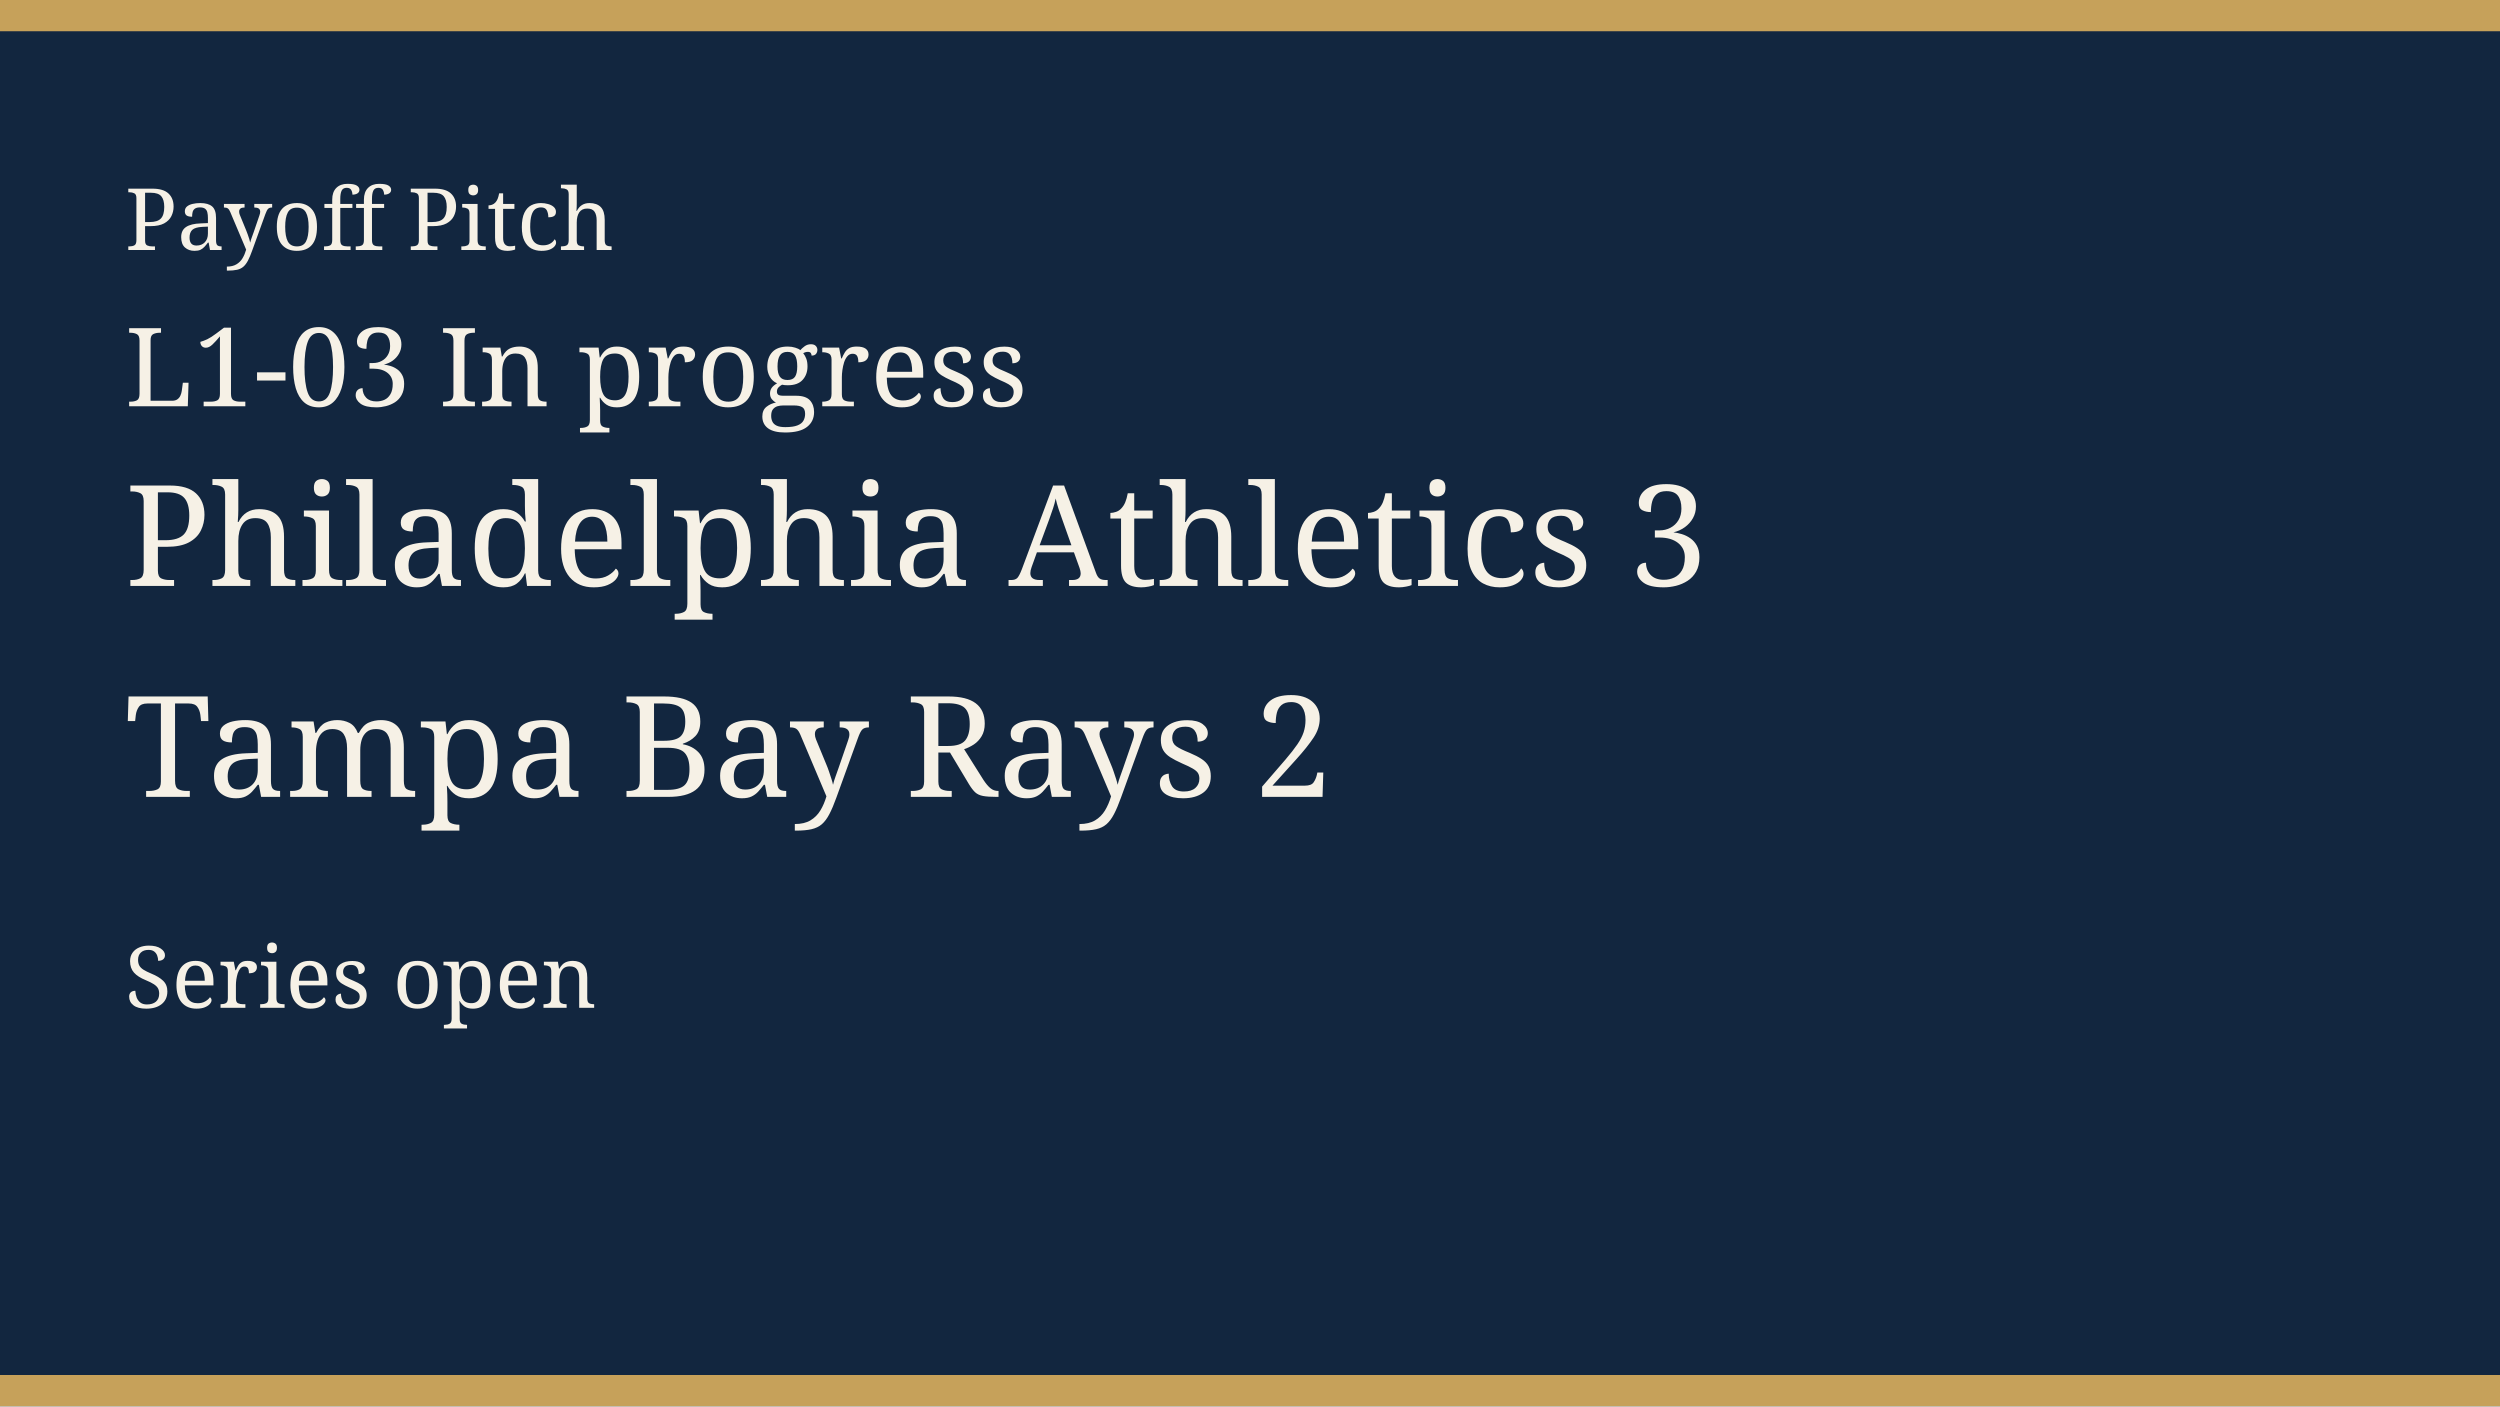
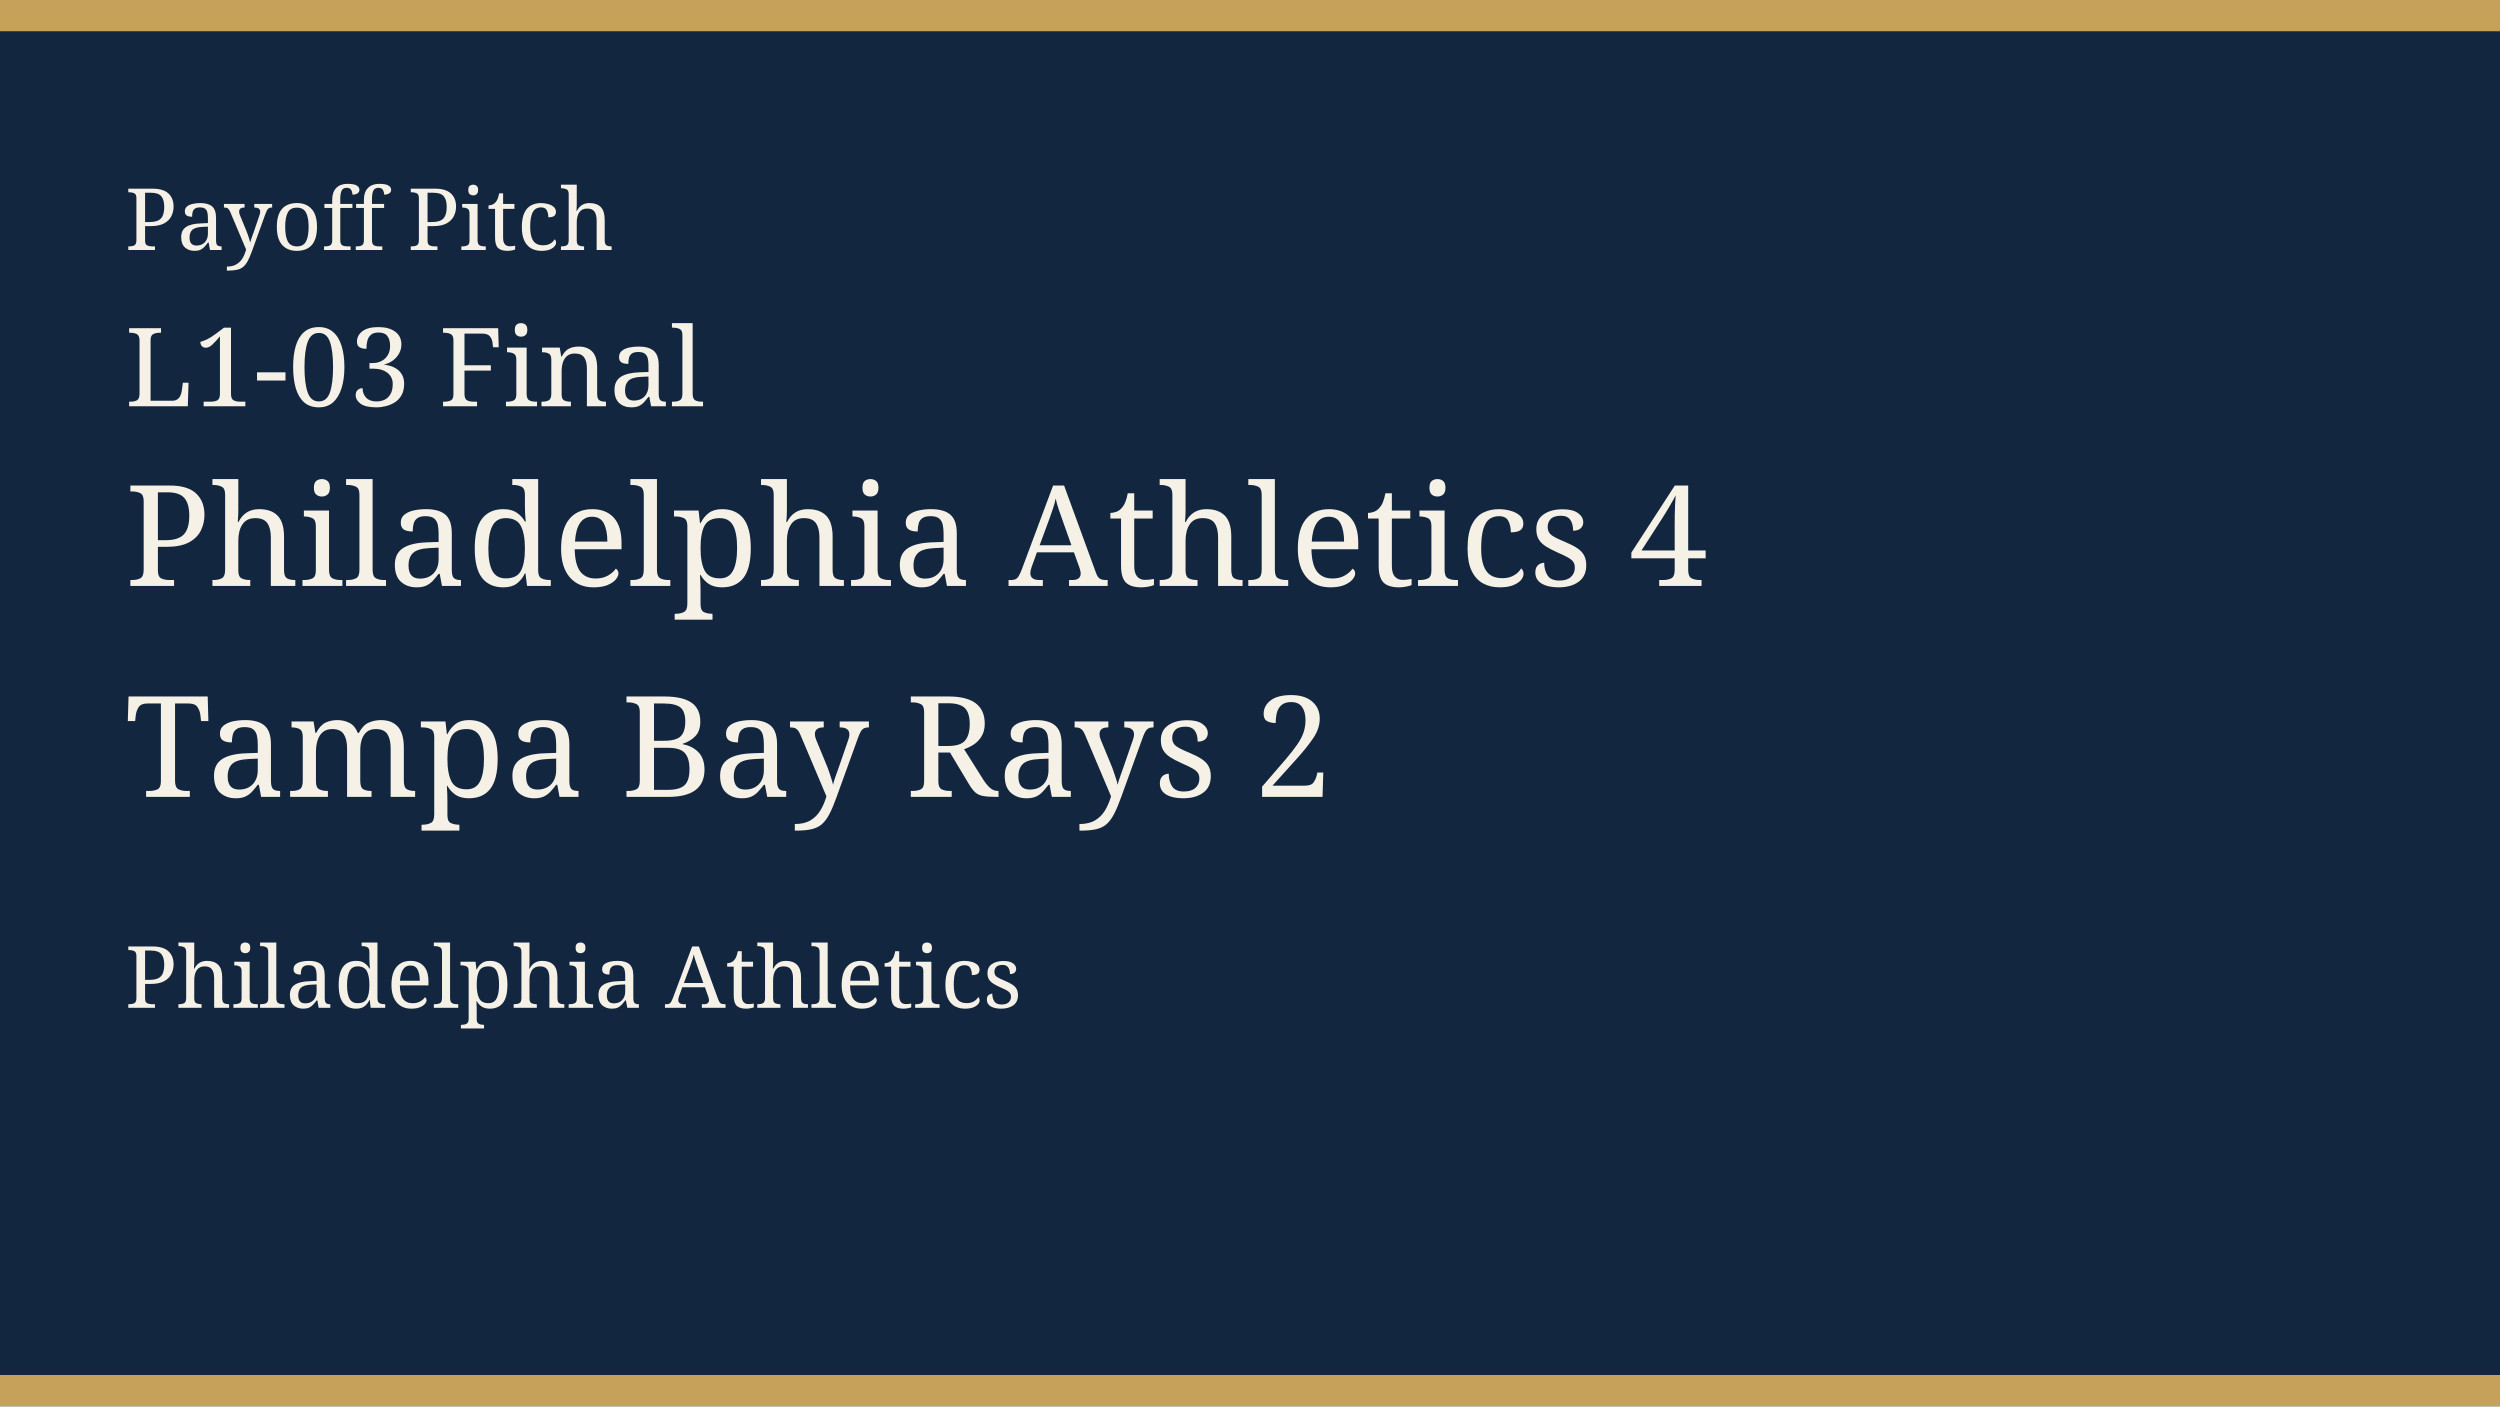
<svg xmlns="http://www.w3.org/2000/svg" width="640" height="360" viewBox="0 0 640 360" role="img">
  <rect width="640" height="360" fill="#12263f" />
  <rect width="640" height="8" fill="#c6a15a" />
  <rect y="352" width="640" height="8" fill="#c6a15a" />
  <text x="32" y="64" fill="#f6f1e6" font-family="Georgia, serif" font-size="22">Payoff Pitch</text>
-   <text x="32" y="104" fill="#f6f1e6" font-family="Georgia, serif" font-size="28">L1-03 In progress</text>
-   <text x="32" y="150" fill="#f6f1e6" font-family="Georgia, serif" font-size="36">Philadelphia Athletics 3</text>
+   <text x="32" y="104" fill="#f6f1e6" font-family="Georgia, serif" font-size="28">L1-03 Final</text>
+   <text x="32" y="150" fill="#f6f1e6" font-family="Georgia, serif" font-size="36">Philadelphia Athletics 4</text>
  <text x="32" y="204" fill="#f6f1e6" font-family="Georgia, serif" font-size="36">Tampa Bay Rays 2</text>
-   <text x="32" y="258" fill="#f6f1e6" font-family="Georgia, serif" font-size="22">Series open</text>
+   <text x="32" y="258" fill="#f6f1e6" font-family="Georgia, serif" font-size="22">Philadelphia Athletics</text>
</svg>
